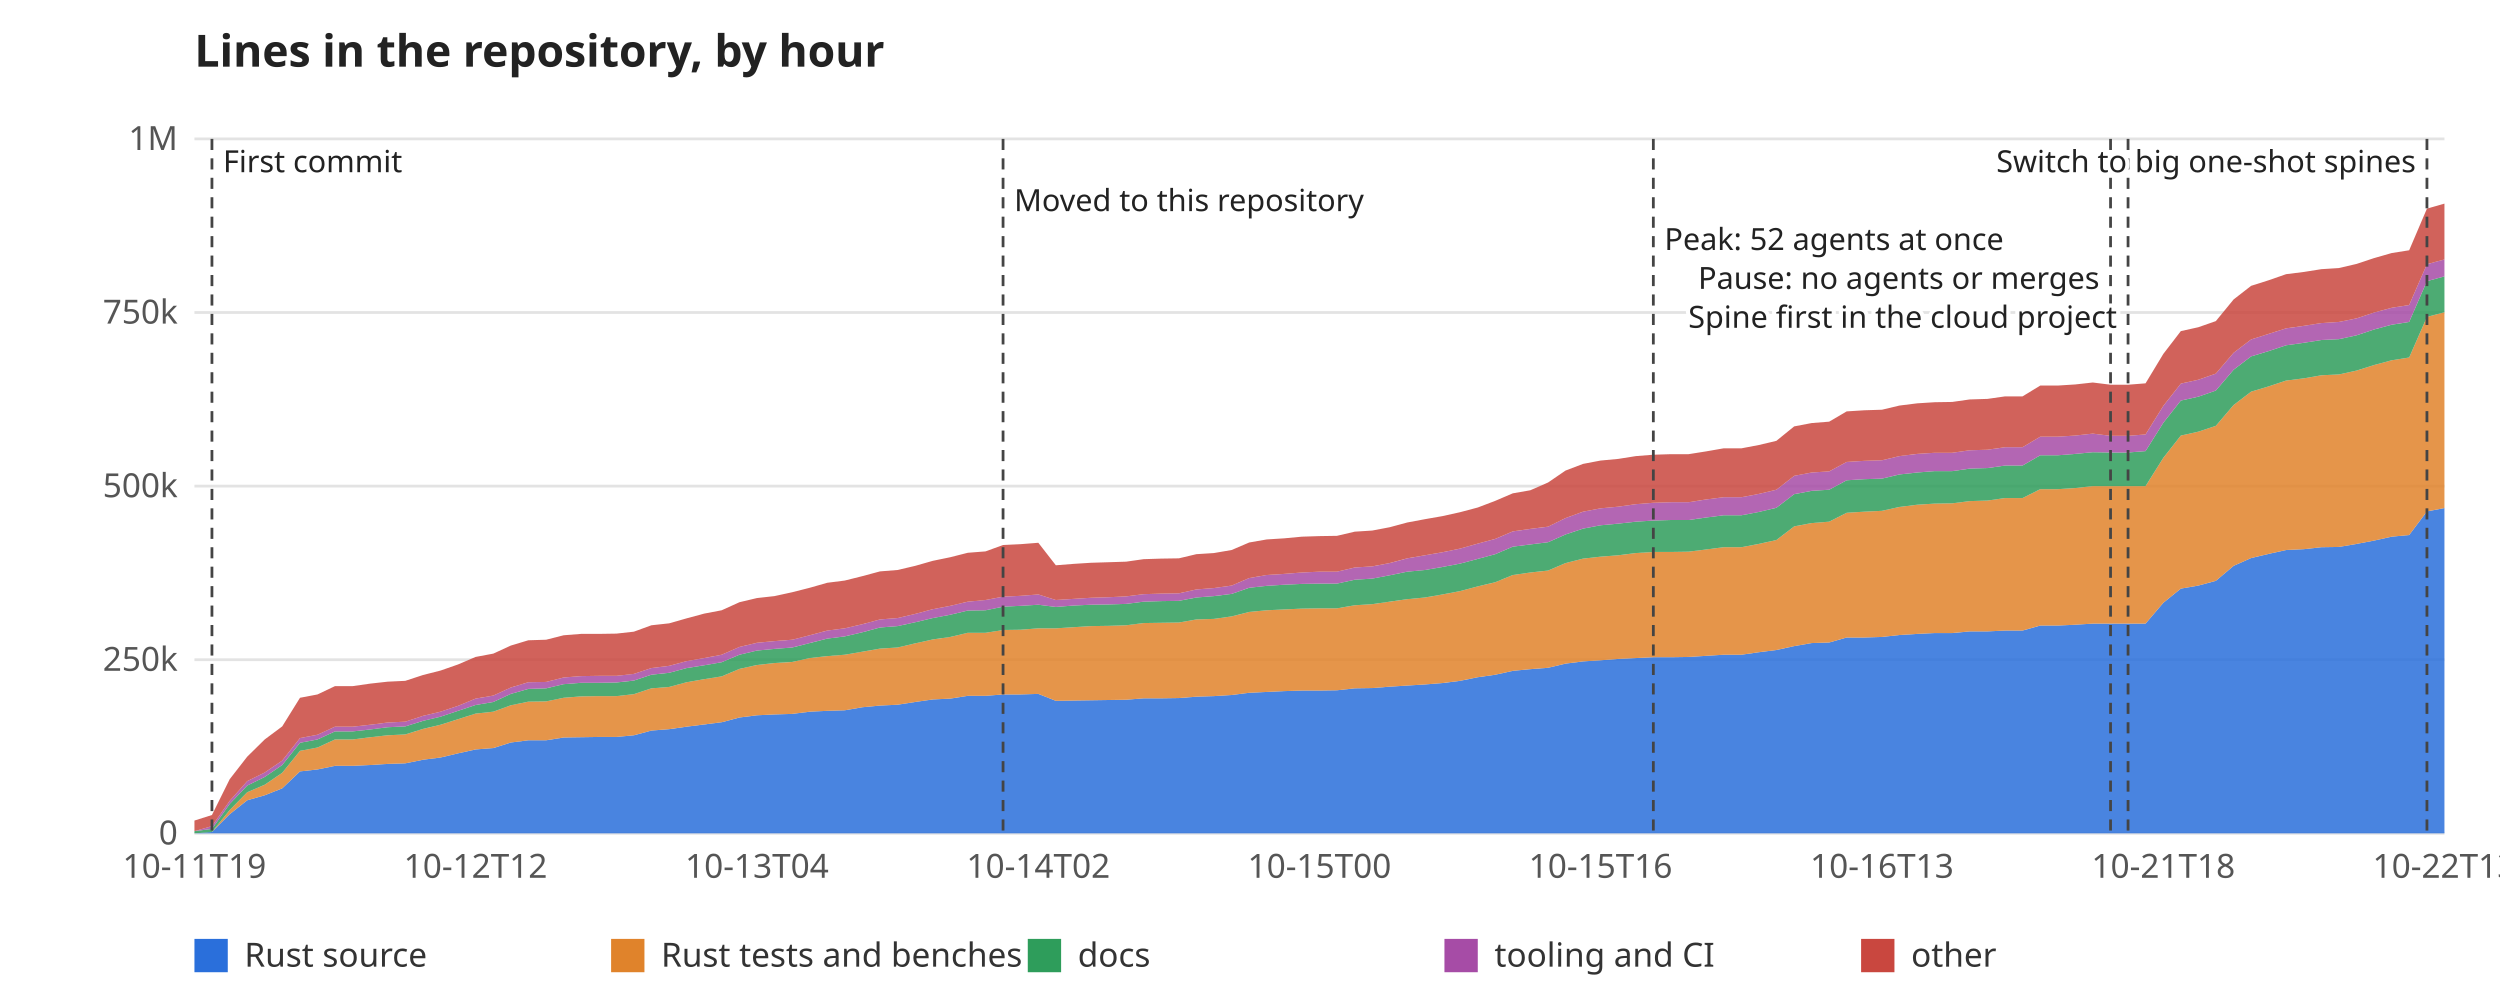
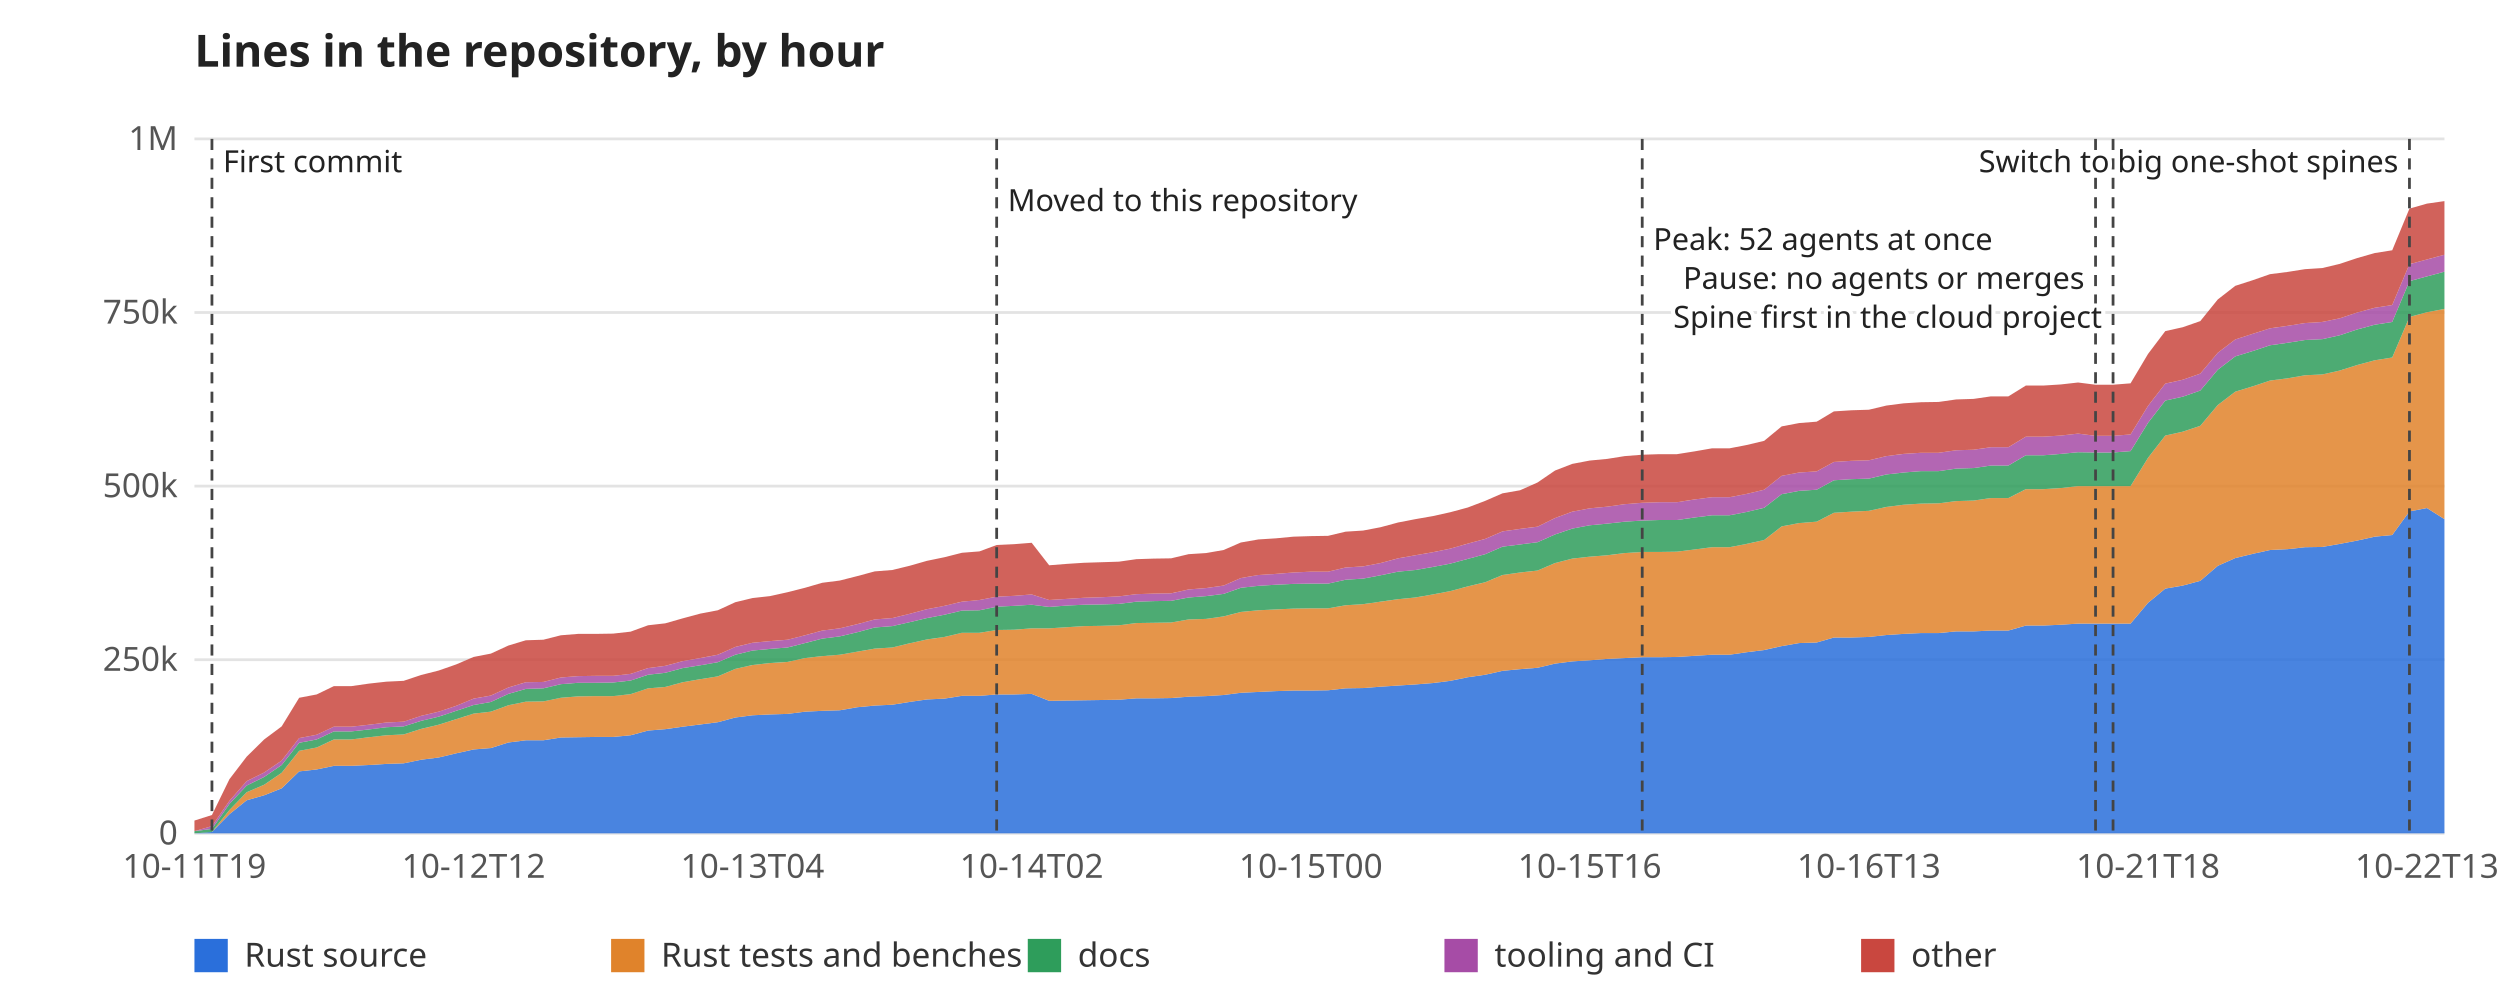
<svg xmlns="http://www.w3.org/2000/svg" viewBox="0 0 900 360" width="900" height="360" font-family="sans-serif" font-size="12">
  <rect width="900" height="360" fill="#fff" />
  <text x="70" y="24" font-size="16" font-weight="bold" fill="#222">Lines in the repository, by hour</text>
  <line x1="70" x2="880" y1="300.0" y2="300.0" stroke="#e3e3e3" />
  <text x="64" y="304.0" text-anchor="end" fill="#555">0</text>
  <line x1="70" x2="880" y1="237.5" y2="237.5" stroke="#e3e3e3" />
  <text x="64" y="241.5" text-anchor="end" fill="#555">250k</text>
  <line x1="70" x2="880" y1="175.0" y2="175.0" stroke="#e3e3e3" />
  <text x="64" y="179.0" text-anchor="end" fill="#555">500k</text>
  <line x1="70" x2="880" y1="112.5" y2="112.5" stroke="#e3e3e3" />
  <text x="64" y="116.5" text-anchor="end" fill="#555">750k</text>
  <line x1="70" x2="880" y1="50.0" y2="50.0" stroke="#e3e3e3" />
  <text x="64" y="54.0" text-anchor="end" fill="#555">1M</text>
  <text x="70.0" y="316" text-anchor="middle" fill="#555">10-11T19</text>
-   <text x="171.2" y="316" text-anchor="middle" fill="#555">10-12T12</text>
-   <text x="272.5" y="316" text-anchor="middle" fill="#555">10-13T04</text>
-   <text x="373.8" y="316" text-anchor="middle" fill="#555">10-14T02</text>
-   <text x="475.0" y="316" text-anchor="middle" fill="#555">10-15T00</text>
-   <text x="576.2" y="316" text-anchor="middle" fill="#555">10-15T16</text>
-   <text x="677.5" y="316" text-anchor="middle" fill="#555">10-16T13</text>
-   <text x="778.8" y="316" text-anchor="middle" fill="#555">10-21T18</text>
-   <text x="880.0" y="316" text-anchor="middle" fill="#555">10-22T13</text>
-   <polygon points="70.0,300.0 76.3,299.5 82.7,293.1 89.0,288.1 95.3,286.3 101.6,283.8 108.0,277.7 114.3,277.0 120.6,275.7 127.0,275.7 133.3,275.4 139.6,275.0 145.9,274.8 152.3,273.5 158.6,272.7 164.9,271.2 171.2,269.8 177.6,269.3 183.9,267.3 190.2,266.5 196.6,266.5 202.9,265.5 209.2,265.4 215.5,265.3 221.9,265.3 228.2,264.7 234.5,263.0 240.9,262.5 247.2,261.6 253.5,260.8 259.8,260.0 266.2,258.3 272.5,257.5 278.8,257.2 285.2,257.0 291.5,256.2 297.8,255.9 304.1,255.7 310.5,254.6 316.8,254.0 323.1,253.7 329.5,252.7 335.8,251.8 342.1,251.5 348.4,250.5 354.8,250.5 361.1,250.0 367.4,250.0 373.8,249.8 380.1,252.3 386.4,252.2 392.7,252.1 399.1,252.0 405.4,251.9 411.7,251.4 418.0,251.4 424.4,251.3 430.7,250.8 437.0,250.6 443.4,250.2 449.7,249.4 456.0,249.1 462.3,248.8 468.7,248.6 475.0,248.6 481.3,248.5 487.7,247.8 494.0,247.7 500.3,247.2 506.6,246.8 513.0,246.4 519.3,245.9 525.6,245.1 532.0,243.8 538.3,242.9 544.6,241.5 550.9,240.9 557.3,240.4 563.6,238.9 569.9,238.1 576.2,237.7 582.6,237.2 588.9,236.9 595.2,236.6 601.6,236.6 607.9,236.5 614.2,236.1 620.5,235.7 626.9,235.7 633.2,234.8 639.5,234.0 645.9,232.6 652.2,231.5 658.5,231.3 664.8,229.5 671.2,229.5 677.5,229.3 683.8,228.6 690.2,228.2 696.5,227.9 702.8,227.9 709.1,227.3 715.5,227.3 721.8,227.0 728.1,227.0 734.5,225.2 740.8,225.2 747.1,224.9 753.4,224.5 759.8,224.5 766.1,224.5 772.4,224.5 778.8,217.0 785.1,211.9 791.4,210.8 797.7,209.1 804.1,203.7 810.4,200.9 816.7,199.4 823.0,198.0 829.4,197.7 835.7,197.0 842.0,196.9 848.4,195.8 854.7,194.6 861.0,193.2 867.3,192.6 873.7,184.1 880.0,182.9 880.0,300.0 873.7,300.0 867.3,300.0 861.0,300.0 854.7,300.0 848.4,300.0 842.0,300.0 835.7,300.0 829.4,300.0 823.0,300.0 816.7,300.0 810.4,300.0 804.1,300.0 797.7,300.0 791.4,300.0 785.1,300.0 778.8,300.0 772.4,300.0 766.1,300.0 759.8,300.0 753.4,300.0 747.1,300.0 740.8,300.0 734.5,300.0 728.1,300.0 721.8,300.0 715.5,300.0 709.1,300.0 702.8,300.0 696.5,300.0 690.2,300.0 683.8,300.0 677.5,300.0 671.2,300.0 664.8,300.0 658.5,300.0 652.2,300.0 645.9,300.0 639.5,300.0 633.2,300.0 626.9,300.0 620.5,300.0 614.2,300.0 607.9,300.0 601.6,300.0 595.2,300.0 588.9,300.0 582.6,300.0 576.2,300.0 569.9,300.0 563.6,300.0 557.3,300.0 550.9,300.0 544.6,300.0 538.3,300.0 532.0,300.0 525.6,300.0 519.3,300.0 513.0,300.0 506.6,300.0 500.3,300.0 494.0,300.0 487.7,300.0 481.3,300.0 475.0,300.0 468.7,300.0 462.3,300.0 456.0,300.0 449.7,300.0 443.4,300.0 437.0,300.0 430.7,300.0 424.4,300.0 418.0,300.0 411.7,300.0 405.4,300.0 399.1,300.0 392.7,300.0 386.4,300.0 380.1,300.0 373.8,300.0 367.4,300.0 361.1,300.0 354.8,300.0 348.4,300.0 342.1,300.0 335.8,300.0 329.5,300.0 323.1,300.0 316.8,300.0 310.5,300.0 304.1,300.0 297.8,300.0 291.5,300.0 285.2,300.0 278.8,300.0 272.5,300.0 266.2,300.0 259.8,300.0 253.5,300.0 247.2,300.0 240.9,300.0 234.5,300.0 228.2,300.0 221.9,300.0 215.5,300.0 209.2,300.0 202.9,300.0 196.6,300.0 190.2,300.0 183.9,300.0 177.6,300.0 171.2,300.0 164.9,300.0 158.6,300.0 152.3,300.0 145.9,300.0 139.6,300.0 133.3,300.0 127.0,300.0 120.6,300.0 114.3,300.0 108.0,300.0 101.6,300.0 95.3,300.0 89.0,300.0 82.7,300.0 76.3,300.0 70.0,300.0" fill="#2a6fdb" fill-opacity="0.85" />
-   <polygon points="70.0,300.0 76.3,299.5 82.7,291.6 89.0,285.2 95.3,282.5 101.6,278.2 108.0,270.3 114.3,269.1 120.6,266.2 127.0,266.2 133.3,265.4 139.6,264.7 145.9,264.4 152.3,262.4 158.6,260.9 164.9,258.9 171.2,256.9 177.6,256.2 183.9,253.9 190.2,252.6 196.6,252.5 202.9,251.2 209.2,250.7 215.5,250.6 221.9,250.6 228.2,249.9 234.5,247.8 240.9,247.3 247.2,245.6 253.5,244.5 259.8,243.5 266.2,240.8 272.5,239.4 278.8,238.7 285.2,238.3 291.5,236.9 297.8,236.2 304.1,235.7 310.5,234.6 316.8,233.5 323.1,233.1 329.5,231.6 335.8,230.2 342.1,229.3 348.4,227.8 354.8,227.8 361.1,226.8 367.4,226.7 373.8,226.2 380.1,226.2 386.4,225.8 392.7,225.4 399.1,225.3 405.4,225.1 411.7,224.3 418.0,224.2 424.4,224.1 430.7,223.0 437.0,222.8 443.4,221.9 449.7,220.3 456.0,219.7 462.3,219.4 468.7,219.1 475.0,219.0 481.3,219.0 487.7,217.9 494.0,217.5 500.3,216.6 506.6,215.7 513.0,215.1 519.3,214.0 525.6,212.8 532.0,211.1 538.3,209.6 544.6,207.0 550.9,206.1 557.3,205.4 563.6,202.7 569.9,201.1 576.2,200.4 582.6,199.9 588.9,199.1 595.2,198.7 601.6,198.7 607.9,198.6 614.2,197.8 620.5,197.0 626.9,197.0 633.2,195.8 639.5,194.4 645.9,189.5 652.2,188.3 658.5,187.8 664.8,184.6 671.2,184.2 677.5,183.9 683.8,182.5 690.2,181.7 696.5,181.3 702.8,181.2 709.1,180.4 715.5,180.2 721.8,179.3 728.1,179.3 734.5,176.1 740.8,176.1 747.1,175.7 753.4,175.0 759.8,175.0 766.1,175.0 772.4,175.0 778.8,164.8 785.1,156.8 791.4,155.4 797.7,153.3 804.1,145.8 810.4,141.0 816.7,139.1 823.0,137.0 829.4,136.2 835.7,135.1 842.0,134.8 848.4,133.4 854.7,131.4 861.0,129.7 867.3,128.7 873.7,114.1 880.0,112.4 880.0,182.9 873.7,184.1 867.3,192.6 861.0,193.2 854.7,194.6 848.4,195.8 842.0,196.9 835.7,197.0 829.4,197.7 823.0,198.0 816.7,199.4 810.4,200.9 804.1,203.7 797.7,209.1 791.4,210.8 785.1,211.9 778.8,217.0 772.4,224.5 766.1,224.5 759.8,224.5 753.4,224.5 747.1,224.9 740.8,225.2 734.5,225.2 728.1,227.0 721.8,227.0 715.5,227.3 709.1,227.3 702.8,227.9 696.5,227.9 690.2,228.2 683.8,228.6 677.5,229.3 671.2,229.5 664.8,229.5 658.5,231.3 652.2,231.5 645.9,232.6 639.5,234.0 633.2,234.8 626.9,235.7 620.5,235.7 614.2,236.1 607.9,236.5 601.6,236.6 595.2,236.6 588.9,236.9 582.6,237.2 576.2,237.7 569.9,238.1 563.6,238.9 557.3,240.4 550.9,240.9 544.6,241.5 538.3,242.9 532.0,243.8 525.6,245.1 519.3,245.9 513.0,246.4 506.6,246.8 500.3,247.2 494.0,247.7 487.7,247.8 481.3,248.5 475.0,248.6 468.7,248.6 462.3,248.8 456.0,249.1 449.7,249.4 443.4,250.2 437.0,250.6 430.7,250.8 424.4,251.3 418.0,251.4 411.7,251.4 405.4,251.9 399.1,252.0 392.7,252.1 386.4,252.2 380.1,252.3 373.8,249.8 367.4,250.0 361.1,250.0 354.8,250.5 348.4,250.5 342.1,251.5 335.8,251.8 329.5,252.7 323.1,253.7 316.8,254.0 310.5,254.6 304.1,255.7 297.8,255.9 291.5,256.2 285.2,257.0 278.8,257.2 272.5,257.5 266.2,258.3 259.8,260.0 253.5,260.8 247.2,261.6 240.9,262.5 234.5,263.0 228.2,264.7 221.9,265.3 215.5,265.3 209.2,265.4 202.9,265.5 196.6,266.5 190.2,266.5 183.9,267.3 177.6,269.3 171.2,269.8 164.9,271.2 158.6,272.7 152.3,273.5 145.9,274.8 139.6,275.0 133.3,275.4 127.0,275.7 120.6,275.7 114.3,277.0 108.0,277.7 101.6,283.8 95.3,286.3 89.0,288.1 82.7,293.1 76.3,299.5 70.0,300.0" fill="#e0832b" fill-opacity="0.85" />
-   <polygon points="70.0,299.2 76.3,298.4 82.7,289.4 89.0,282.8 95.3,279.7 101.6,275.4 108.0,267.4 114.3,266.2 120.6,263.3 127.0,263.3 133.3,262.6 139.6,261.8 145.9,261.5 152.3,259.5 158.6,258.0 164.9,255.9 171.2,253.8 177.6,252.7 183.9,249.8 190.2,248.0 196.6,247.8 202.9,246.3 209.2,245.8 215.5,245.8 221.9,245.7 228.2,245.0 234.5,242.9 240.9,242.2 247.2,240.5 253.5,239.5 259.8,238.4 266.2,235.7 272.5,234.2 278.8,233.6 285.2,233.1 291.5,231.5 297.8,229.9 304.1,229.1 310.5,227.6 316.8,225.9 323.1,225.4 329.5,224.0 335.8,222.5 342.1,221.3 348.4,219.8 354.8,219.7 361.1,218.4 367.4,218.1 373.8,217.7 380.1,218.5 386.4,218.0 392.7,217.7 399.1,217.6 405.4,217.4 411.7,216.6 418.0,216.4 424.4,216.3 430.7,215.1 437.0,214.6 443.4,213.8 449.7,211.6 456.0,210.9 462.3,210.5 468.7,210.2 475.0,210.1 481.3,210.1 487.7,208.7 494.0,208.3 500.3,207.1 506.6,205.8 513.0,205.2 519.3,204.1 525.6,202.9 532.0,201.2 538.3,199.5 544.6,196.8 550.9,196.0 557.3,195.2 563.6,192.4 569.9,190.3 576.2,189.1 582.6,188.5 588.9,187.8 595.2,187.4 601.6,187.2 607.9,187.2 614.2,186.3 620.5,185.5 626.9,185.5 633.2,184.3 639.5,182.8 645.9,177.9 652.2,176.7 658.5,176.3 664.8,172.9 671.2,172.5 677.5,172.3 683.8,170.8 690.2,170.1 696.5,169.6 702.8,169.6 709.1,168.7 715.5,168.5 721.8,167.6 728.1,167.6 734.5,163.9 740.8,163.9 747.1,163.4 753.4,162.8 759.8,162.9 766.1,162.9 772.4,162.4 778.8,152.2 785.1,144.2 791.4,142.8 797.7,140.6 804.1,133.1 810.4,128.3 816.7,126.4 823.0,124.3 829.4,123.4 835.7,122.4 842.0,122.1 848.4,120.7 854.7,118.6 861.0,116.9 867.3,115.9 873.7,101.2 880.0,99.5 880.0,112.4 873.7,114.1 867.3,128.7 861.0,129.7 854.7,131.4 848.4,133.4 842.0,134.8 835.7,135.1 829.4,136.2 823.0,137.0 816.7,139.1 810.4,141.0 804.1,145.8 797.7,153.3 791.4,155.4 785.1,156.8 778.8,164.8 772.4,175.0 766.1,175.0 759.8,175.0 753.4,175.0 747.1,175.7 740.8,176.1 734.5,176.1 728.1,179.3 721.8,179.3 715.5,180.2 709.1,180.4 702.8,181.2 696.5,181.3 690.2,181.7 683.8,182.5 677.5,183.9 671.2,184.2 664.8,184.6 658.5,187.8 652.2,188.3 645.9,189.5 639.5,194.4 633.2,195.8 626.9,197.0 620.5,197.0 614.2,197.8 607.9,198.6 601.6,198.7 595.2,198.7 588.9,199.1 582.6,199.9 576.2,200.4 569.9,201.1 563.6,202.7 557.3,205.4 550.9,206.1 544.6,207.0 538.3,209.6 532.0,211.1 525.6,212.8 519.3,214.0 513.0,215.1 506.6,215.7 500.3,216.6 494.0,217.5 487.7,217.9 481.3,219.0 475.0,219.0 468.7,219.1 462.3,219.4 456.0,219.7 449.7,220.3 443.4,221.9 437.0,222.8 430.7,223.0 424.4,224.1 418.0,224.2 411.7,224.3 405.4,225.1 399.1,225.3 392.7,225.4 386.4,225.8 380.1,226.2 373.8,226.2 367.4,226.7 361.1,226.8 354.8,227.8 348.4,227.8 342.1,229.3 335.8,230.2 329.5,231.6 323.1,233.1 316.8,233.5 310.5,234.6 304.1,235.7 297.8,236.2 291.5,236.9 285.2,238.3 278.8,238.7 272.5,239.4 266.2,240.8 259.8,243.5 253.5,244.5 247.2,245.6 240.9,247.3 234.5,247.8 228.2,249.9 221.9,250.6 215.5,250.6 209.2,250.7 202.9,251.2 196.6,252.5 190.2,252.6 183.9,253.9 177.6,256.2 171.2,256.9 164.9,258.9 158.6,260.9 152.3,262.4 145.9,264.4 139.6,264.7 133.3,265.4 127.0,266.2 120.6,266.2 114.3,269.1 108.0,270.3 101.6,278.2 95.3,282.5 89.0,285.2 82.7,291.6 76.3,299.5 70.0,300.0" fill="#2e9d5b" fill-opacity="0.85" />
-   <polygon points="70.0,299.2 76.3,297.4 82.7,288.3 89.0,281.2 95.3,278.1 101.6,273.8 108.0,265.7 114.3,264.5 120.6,261.6 127.0,261.6 133.3,260.9 139.6,260.1 145.9,259.8 152.3,257.7 158.6,256.2 164.9,254.1 171.2,251.5 177.6,250.4 183.9,247.5 190.2,245.6 196.6,245.5 202.9,243.9 209.2,243.4 215.5,243.3 221.9,243.3 228.2,242.6 234.5,240.5 240.9,239.7 247.2,238.0 253.5,236.9 259.8,235.7 266.2,232.9 272.5,231.4 278.8,230.8 285.2,230.3 291.5,228.7 297.8,227.0 304.1,226.2 310.5,224.7 316.8,223.0 323.1,222.5 329.5,221.0 335.8,219.3 342.1,218.1 348.4,216.6 354.8,216.0 361.1,214.8 367.4,214.5 373.8,214.0 380.1,216.0 386.4,215.6 392.7,215.2 399.1,215.0 405.4,214.7 411.7,213.9 418.0,213.7 424.4,213.6 430.7,212.2 437.0,211.7 443.4,210.8 449.7,208.1 456.0,207.0 462.3,206.6 468.7,206.1 475.0,205.8 481.3,205.8 487.7,204.3 494.0,203.9 500.3,202.7 506.6,201.0 513.0,199.9 519.3,198.8 525.6,197.5 532.0,195.7 538.3,194.0 544.6,191.3 550.9,190.4 557.3,189.6 563.6,186.5 569.9,184.2 576.2,183.0 582.6,182.4 588.9,181.5 595.2,181.0 601.6,180.8 607.9,180.8 614.2,179.8 620.5,179.0 626.9,179.0 633.2,177.8 639.5,176.3 645.9,171.3 652.2,170.1 658.5,169.7 664.8,166.3 671.2,165.9 677.5,165.7 683.8,164.2 690.2,163.4 696.5,163.0 702.8,163.0 709.1,162.1 715.5,161.9 721.8,161.0 728.1,161.0 734.5,157.2 740.8,157.2 747.1,156.8 753.4,156.1 759.8,156.9 766.1,156.9 772.4,156.4 778.8,146.1 785.1,138.1 791.4,136.7 797.7,134.5 804.1,127.0 810.4,122.2 816.7,120.2 823.0,118.2 829.4,117.3 835.7,116.3 842.0,115.9 848.4,114.6 854.7,112.5 861.0,110.8 867.3,109.8 873.7,95.1 880.0,93.4 880.0,99.5 873.7,101.2 867.3,115.9 861.0,116.9 854.7,118.6 848.4,120.7 842.0,122.1 835.7,122.4 829.4,123.4 823.0,124.3 816.7,126.4 810.4,128.3 804.1,133.1 797.7,140.6 791.4,142.8 785.1,144.2 778.8,152.2 772.4,162.4 766.1,162.9 759.8,162.9 753.4,162.8 747.1,163.4 740.8,163.9 734.5,163.9 728.1,167.6 721.8,167.6 715.5,168.5 709.1,168.7 702.8,169.6 696.5,169.6 690.2,170.1 683.8,170.8 677.5,172.3 671.2,172.5 664.8,172.9 658.5,176.3 652.2,176.7 645.9,177.9 639.5,182.8 633.2,184.3 626.9,185.5 620.5,185.5 614.2,186.3 607.9,187.2 601.6,187.2 595.2,187.4 588.9,187.8 582.6,188.5 576.2,189.1 569.9,190.3 563.6,192.4 557.3,195.2 550.9,196.0 544.6,196.8 538.3,199.5 532.0,201.2 525.6,202.9 519.3,204.1 513.0,205.2 506.6,205.8 500.3,207.1 494.0,208.3 487.7,208.7 481.3,210.1 475.0,210.1 468.7,210.2 462.3,210.5 456.0,210.9 449.7,211.6 443.4,213.8 437.0,214.6 430.7,215.1 424.4,216.3 418.0,216.4 411.7,216.6 405.4,217.4 399.1,217.6 392.7,217.7 386.4,218.0 380.1,218.5 373.8,217.7 367.4,218.1 361.1,218.4 354.8,219.7 348.4,219.8 342.1,221.3 335.8,222.5 329.5,224.0 323.1,225.4 316.8,225.9 310.5,227.6 304.1,229.1 297.8,229.9 291.5,231.5 285.2,233.1 278.8,233.6 272.5,234.2 266.2,235.7 259.8,238.4 253.5,239.5 247.2,240.5 240.9,242.2 234.5,242.9 228.2,245.0 221.9,245.7 215.5,245.8 209.2,245.8 202.9,246.3 196.6,247.8 190.2,248.0 183.9,249.8 177.6,252.7 171.2,253.8 164.9,255.9 158.6,258.0 152.3,259.5 145.9,261.5 139.6,261.8 133.3,262.6 127.0,263.3 120.6,263.3 114.3,266.2 108.0,267.4 101.6,275.4 95.3,279.7 89.0,282.8 82.7,289.4 76.3,298.4 70.0,299.2" fill="#a64ca6" fill-opacity="0.85" />
-   <polygon points="70.0,295.4 76.3,293.4 82.7,280.5 89.0,272.4 95.3,266.2 101.6,261.5 108.0,251.2 114.3,250.0 120.6,247.0 127.0,247.0 133.3,246.1 139.6,245.4 145.9,245.1 152.3,243.0 158.6,241.4 164.9,239.2 171.2,236.5 177.6,235.3 183.9,232.4 190.2,230.5 196.6,230.3 202.9,228.7 209.2,228.2 215.5,228.2 221.9,228.1 228.2,227.4 234.5,225.1 240.9,224.4 247.2,222.6 253.5,220.9 259.8,219.7 266.2,216.8 272.5,215.3 278.8,214.6 285.2,213.2 291.5,211.6 297.8,209.8 304.1,209.0 310.5,207.4 316.8,205.7 323.1,205.2 329.5,203.7 335.8,201.9 342.1,200.6 348.4,199.0 354.8,198.5 361.1,196.2 367.4,195.9 373.8,195.4 380.1,203.5 386.4,203.0 392.7,202.6 399.1,202.4 405.4,202.2 411.7,201.3 418.0,201.1 424.4,201.0 430.7,199.5 437.0,199.1 443.4,198.0 449.7,195.3 456.0,194.2 462.3,193.8 468.7,193.2 475.0,193.0 481.3,192.9 487.7,191.4 494.0,191.0 500.3,189.8 506.6,188.1 513.0,186.9 519.3,185.8 525.6,184.4 532.0,182.7 538.3,180.3 544.6,177.6 550.9,176.5 557.3,173.7 563.6,169.4 569.9,167.0 576.2,165.8 582.6,165.2 588.9,164.2 595.2,163.7 601.6,163.5 607.9,163.5 614.2,162.5 620.5,161.4 626.9,161.4 633.2,160.2 639.5,158.7 645.9,153.5 652.2,152.3 658.5,151.8 664.8,148.1 671.2,147.7 677.5,147.5 683.8,146.0 690.2,145.2 696.5,144.8 702.8,144.7 709.1,143.8 715.5,143.6 721.8,142.7 728.1,142.7 734.5,138.8 740.8,138.8 747.1,138.4 753.4,137.7 759.8,138.5 766.1,138.5 772.4,138.0 778.8,127.4 785.1,119.2 791.4,117.8 797.7,115.6 804.1,107.8 810.4,102.9 816.7,100.9 823.0,98.7 829.4,97.9 835.7,96.9 842.0,96.5 848.4,95.0 854.7,92.9 861.0,91.1 867.3,90.1 873.7,75.1 880.0,73.3 880.0,93.4 873.7,95.1 867.3,109.8 861.0,110.8 854.7,112.5 848.4,114.6 842.0,115.9 835.7,116.3 829.4,117.3 823.0,118.2 816.7,120.2 810.4,122.2 804.1,127.0 797.7,134.5 791.4,136.7 785.1,138.1 778.8,146.1 772.4,156.4 766.1,156.9 759.8,156.9 753.4,156.1 747.1,156.8 740.8,157.2 734.5,157.2 728.1,161.0 721.8,161.0 715.5,161.9 709.1,162.1 702.8,163.0 696.5,163.0 690.2,163.4 683.8,164.2 677.5,165.7 671.2,165.9 664.8,166.3 658.5,169.7 652.2,170.1 645.9,171.3 639.5,176.3 633.2,177.8 626.9,179.0 620.5,179.0 614.2,179.8 607.9,180.8 601.6,180.8 595.2,181.0 588.9,181.5 582.6,182.4 576.2,183.0 569.9,184.2 563.6,186.5 557.3,189.6 550.9,190.4 544.6,191.3 538.3,194.0 532.0,195.7 525.6,197.5 519.3,198.8 513.0,199.9 506.6,201.0 500.3,202.7 494.0,203.9 487.7,204.3 481.3,205.8 475.0,205.8 468.7,206.1 462.3,206.6 456.0,207.0 449.7,208.1 443.4,210.8 437.0,211.7 430.7,212.2 424.4,213.6 418.0,213.7 411.7,213.9 405.4,214.7 399.1,215.0 392.7,215.2 386.4,215.6 380.1,216.0 373.8,214.0 367.4,214.5 361.1,214.8 354.8,216.0 348.4,216.6 342.1,218.1 335.8,219.3 329.5,221.0 323.1,222.5 316.8,223.0 310.5,224.7 304.1,226.2 297.8,227.0 291.5,228.7 285.2,230.3 278.8,230.8 272.5,231.4 266.2,232.9 259.8,235.7 253.5,236.9 247.2,238.0 240.9,239.7 234.5,240.5 228.2,242.6 221.9,243.3 215.5,243.3 209.2,243.4 202.9,243.9 196.6,245.5 190.2,245.6 183.9,247.5 177.6,250.4 171.2,251.5 164.9,254.1 158.6,256.2 152.3,257.7 145.9,259.8 139.6,260.1 133.3,260.9 127.0,261.6 120.6,261.6 114.3,264.5 108.0,265.7 101.6,273.8 95.3,278.1 89.0,281.2 82.7,288.3 76.3,297.4 70.0,299.2" fill="#c9473f" fill-opacity="0.85" />
+   <text x="170.5" y="316" text-anchor="middle" fill="#555">10-12T12</text>
+   <text x="270.9" y="316" text-anchor="middle" fill="#555">10-13T04</text>
+   <text x="371.4" y="316" text-anchor="middle" fill="#555">10-14T02</text>
+   <text x="471.9" y="316" text-anchor="middle" fill="#555">10-15T00</text>
+   <text x="572.3" y="316" text-anchor="middle" fill="#555">10-15T16</text>
+   <text x="672.8" y="316" text-anchor="middle" fill="#555">10-16T13</text>
+   <text x="773.3" y="316" text-anchor="middle" fill="#555">10-21T18</text>
+   <text x="873.7" y="316" text-anchor="middle" fill="#555">10-22T13</text>
+   <polygon points="70.0,300.0 76.3,299.5 82.6,293.1 88.8,288.1 95.1,286.3 101.4,283.8 107.7,277.7 114.0,277.0 120.2,275.7 126.5,275.7 132.8,275.4 139.1,275.0 145.3,274.8 151.6,273.5 157.9,272.7 164.2,271.2 170.5,269.8 176.7,269.3 183.0,267.3 189.3,266.5 195.6,266.5 201.9,265.5 208.1,265.4 214.4,265.3 220.7,265.3 227.0,264.7 233.3,263.0 239.5,262.5 245.8,261.6 252.1,260.8 258.4,260.0 264.7,258.3 270.9,257.5 277.2,257.2 283.5,257.0 289.8,256.2 296.0,255.9 302.3,255.7 308.6,254.6 314.9,254.0 321.2,253.7 327.4,252.7 333.7,251.8 340.0,251.5 346.3,250.5 352.6,250.5 358.8,250.0 365.1,250.0 371.4,249.8 377.7,252.3 384.0,252.2 390.2,252.1 396.5,252.0 402.8,251.9 409.1,251.4 415.3,251.4 421.6,251.3 427.9,250.8 434.2,250.6 440.5,250.2 446.7,249.4 453.0,249.1 459.3,248.8 465.6,248.6 471.9,248.6 478.1,248.5 484.4,247.8 490.7,247.7 497.0,247.2 503.3,246.8 509.5,246.4 515.8,245.9 522.1,245.1 528.4,243.8 534.7,242.9 540.9,241.5 547.2,240.9 553.5,240.4 559.8,238.9 566.0,238.1 572.3,237.7 578.6,237.2 584.9,236.9 591.2,236.6 597.4,236.6 603.7,236.5 610.0,236.1 616.3,235.7 622.6,235.7 628.8,234.8 635.1,234.0 641.4,232.6 647.7,231.5 654.0,231.3 660.2,229.5 666.5,229.5 672.8,229.3 679.1,228.6 685.3,228.2 691.6,227.9 697.9,227.9 704.2,227.3 710.5,227.3 716.7,227.0 723.0,227.0 729.3,225.2 735.6,225.2 741.9,224.9 748.1,224.5 754.4,224.5 760.7,224.5 767.0,224.5 773.3,217.0 779.5,211.9 785.8,210.8 792.1,209.1 798.4,203.7 804.7,200.9 810.9,199.4 817.2,198.0 823.5,197.7 829.8,197.0 836.0,196.9 842.3,195.8 848.6,194.6 854.9,193.2 861.2,192.6 867.4,184.1 873.7,182.9 880.0,186.9 880.0,300.0 873.7,300.0 867.4,300.0 861.2,300.0 854.9,300.0 848.6,300.0 842.3,300.0 836.0,300.0 829.8,300.0 823.5,300.0 817.2,300.0 810.9,300.0 804.7,300.0 798.4,300.0 792.1,300.0 785.8,300.0 779.5,300.0 773.3,300.0 767.0,300.0 760.7,300.0 754.4,300.0 748.1,300.0 741.9,300.0 735.6,300.0 729.3,300.0 723.0,300.0 716.7,300.0 710.5,300.0 704.2,300.0 697.9,300.0 691.6,300.0 685.3,300.0 679.1,300.0 672.8,300.0 666.5,300.0 660.2,300.0 654.0,300.0 647.7,300.0 641.4,300.0 635.1,300.0 628.8,300.0 622.6,300.0 616.3,300.0 610.0,300.0 603.7,300.0 597.4,300.0 591.2,300.0 584.9,300.0 578.6,300.0 572.3,300.0 566.0,300.0 559.8,300.0 553.5,300.0 547.2,300.0 540.9,300.0 534.7,300.0 528.4,300.0 522.1,300.0 515.8,300.0 509.5,300.0 503.3,300.0 497.0,300.0 490.7,300.0 484.4,300.0 478.1,300.0 471.9,300.0 465.6,300.0 459.3,300.0 453.0,300.0 446.7,300.0 440.5,300.0 434.2,300.0 427.9,300.0 421.6,300.0 415.3,300.0 409.1,300.0 402.8,300.0 396.5,300.0 390.2,300.0 384.0,300.0 377.7,300.0 371.4,300.0 365.1,300.0 358.8,300.0 352.6,300.0 346.3,300.0 340.0,300.0 333.7,300.0 327.4,300.0 321.2,300.0 314.9,300.0 308.6,300.0 302.3,300.0 296.0,300.0 289.8,300.0 283.5,300.0 277.2,300.0 270.9,300.0 264.7,300.0 258.4,300.0 252.1,300.0 245.8,300.0 239.5,300.0 233.3,300.0 227.0,300.0 220.7,300.0 214.4,300.0 208.1,300.0 201.9,300.0 195.6,300.0 189.3,300.0 183.0,300.0 176.7,300.0 170.5,300.0 164.2,300.0 157.9,300.0 151.6,300.0 145.3,300.0 139.1,300.0 132.8,300.0 126.5,300.0 120.2,300.0 114.0,300.0 107.7,300.0 101.4,300.0 95.1,300.0 88.8,300.0 82.6,300.0 76.3,300.0 70.0,300.0" fill="#2a6fdb" fill-opacity="0.85" />
+   <polygon points="70.0,300.0 76.3,299.5 82.6,291.6 88.8,285.2 95.1,282.5 101.4,278.2 107.7,270.3 114.0,269.1 120.2,266.2 126.5,266.2 132.8,265.4 139.1,264.7 145.3,264.4 151.6,262.4 157.9,260.9 164.2,258.9 170.5,256.9 176.7,256.2 183.0,253.9 189.3,252.6 195.6,252.5 201.9,251.2 208.1,250.7 214.4,250.6 220.7,250.6 227.0,249.9 233.3,247.8 239.5,247.3 245.8,245.6 252.1,244.5 258.4,243.5 264.7,240.8 270.9,239.4 277.2,238.7 283.5,238.3 289.8,236.9 296.0,236.2 302.3,235.7 308.6,234.6 314.9,233.5 321.2,233.1 327.4,231.6 333.7,230.2 340.0,229.3 346.3,227.8 352.6,227.8 358.8,226.8 365.1,226.7 371.4,226.2 377.7,226.2 384.0,225.8 390.2,225.4 396.5,225.3 402.8,225.1 409.1,224.3 415.3,224.2 421.6,224.1 427.9,223.0 434.2,222.8 440.5,221.9 446.7,220.3 453.0,219.7 459.3,219.4 465.6,219.1 471.9,219.0 478.1,219.0 484.4,217.9 490.7,217.5 497.0,216.6 503.3,215.7 509.5,215.1 515.8,214.0 522.1,212.8 528.4,211.1 534.7,209.6 540.9,207.0 547.2,206.1 553.5,205.4 559.8,202.7 566.0,201.1 572.3,200.4 578.6,199.9 584.9,199.1 591.2,198.7 597.4,198.7 603.7,198.6 610.0,197.8 616.3,197.0 622.6,197.0 628.8,195.8 635.1,194.4 641.4,189.5 647.7,188.3 654.0,187.8 660.2,184.6 666.5,184.2 672.8,183.9 679.1,182.5 685.3,181.7 691.6,181.3 697.9,181.2 704.2,180.4 710.5,180.2 716.7,179.3 723.0,179.3 729.3,176.1 735.6,176.1 741.9,175.7 748.1,175.0 754.4,175.0 760.7,175.0 767.0,175.0 773.3,164.8 779.5,156.8 785.8,155.4 792.1,153.3 798.4,145.8 804.7,141.0 810.9,139.1 817.2,137.0 823.5,136.2 829.8,135.1 836.0,134.8 842.3,133.4 848.6,131.4 854.9,129.7 861.2,128.7 867.4,114.1 873.7,112.4 880.0,111.2 880.0,186.9 873.7,182.9 867.4,184.1 861.2,192.6 854.9,193.2 848.6,194.6 842.3,195.8 836.0,196.9 829.8,197.0 823.5,197.7 817.2,198.0 810.9,199.4 804.7,200.9 798.4,203.7 792.1,209.1 785.8,210.8 779.5,211.9 773.3,217.0 767.0,224.5 760.7,224.5 754.4,224.5 748.1,224.5 741.9,224.9 735.6,225.2 729.3,225.2 723.0,227.0 716.7,227.0 710.5,227.3 704.2,227.3 697.9,227.9 691.6,227.9 685.3,228.2 679.1,228.6 672.8,229.3 666.5,229.5 660.2,229.5 654.0,231.3 647.7,231.5 641.4,232.6 635.1,234.0 628.8,234.8 622.6,235.7 616.3,235.7 610.0,236.1 603.7,236.5 597.4,236.6 591.2,236.6 584.9,236.9 578.6,237.2 572.3,237.7 566.0,238.1 559.8,238.9 553.5,240.4 547.2,240.9 540.9,241.5 534.7,242.9 528.4,243.8 522.1,245.1 515.8,245.9 509.5,246.4 503.3,246.8 497.0,247.2 490.7,247.7 484.4,247.8 478.1,248.5 471.9,248.6 465.6,248.6 459.3,248.8 453.0,249.1 446.7,249.4 440.5,250.2 434.2,250.6 427.9,250.8 421.6,251.3 415.3,251.4 409.1,251.4 402.8,251.9 396.5,252.0 390.2,252.1 384.0,252.2 377.7,252.3 371.4,249.8 365.1,250.0 358.8,250.0 352.6,250.5 346.3,250.5 340.0,251.5 333.7,251.8 327.4,252.7 321.2,253.7 314.9,254.0 308.6,254.6 302.3,255.7 296.0,255.9 289.8,256.2 283.5,257.0 277.2,257.2 270.9,257.5 264.7,258.3 258.4,260.0 252.1,260.8 245.8,261.6 239.5,262.5 233.3,263.0 227.0,264.7 220.7,265.3 214.4,265.3 208.1,265.4 201.9,265.5 195.6,266.5 189.3,266.5 183.0,267.3 176.7,269.3 170.5,269.8 164.2,271.2 157.9,272.7 151.6,273.5 145.3,274.8 139.1,275.0 132.8,275.4 126.5,275.7 120.2,275.7 114.0,277.0 107.7,277.7 101.4,283.8 95.1,286.3 88.8,288.1 82.6,293.1 76.3,299.5 70.0,300.0" fill="#e0832b" fill-opacity="0.85" />
+   <polygon points="70.0,299.2 76.3,298.4 82.6,289.4 88.8,282.8 95.1,279.7 101.4,275.4 107.7,267.4 114.0,266.2 120.2,263.3 126.5,263.3 132.8,262.6 139.1,261.8 145.3,261.5 151.6,259.5 157.9,258.0 164.2,255.9 170.5,253.8 176.7,252.7 183.0,249.8 189.3,248.0 195.6,247.8 201.9,246.3 208.1,245.8 214.4,245.8 220.7,245.7 227.0,245.0 233.3,242.9 239.5,242.2 245.8,240.5 252.1,239.5 258.4,238.4 264.7,235.7 270.9,234.2 277.2,233.6 283.5,233.1 289.8,231.5 296.0,229.9 302.3,229.1 308.6,227.6 314.9,225.9 321.2,225.4 327.4,224.0 333.7,222.5 340.0,221.3 346.3,219.8 352.6,219.7 358.8,218.4 365.1,218.1 371.4,217.7 377.7,218.5 384.0,218.0 390.2,217.7 396.5,217.6 402.8,217.4 409.1,216.6 415.3,216.4 421.6,216.3 427.9,215.1 434.2,214.6 440.5,213.8 446.7,211.6 453.0,210.9 459.3,210.5 465.6,210.2 471.9,210.1 478.1,210.1 484.4,208.7 490.7,208.3 497.0,207.1 503.3,205.8 509.5,205.2 515.8,204.1 522.1,202.9 528.4,201.2 534.7,199.5 540.9,196.8 547.2,196.0 553.5,195.2 559.8,192.4 566.0,190.3 572.3,189.1 578.6,188.5 584.9,187.8 591.2,187.4 597.4,187.2 603.7,187.2 610.0,186.3 616.3,185.5 622.6,185.5 628.8,184.3 635.1,182.8 641.4,177.9 647.7,176.7 654.0,176.3 660.2,172.9 666.5,172.5 672.8,172.3 679.1,170.8 685.3,170.1 691.6,169.6 697.9,169.6 704.2,168.7 710.5,168.5 716.7,167.6 723.0,167.6 729.3,163.9 735.6,163.9 741.9,163.4 748.1,162.8 754.4,162.9 760.7,162.9 767.0,162.4 773.3,152.2 779.5,144.2 785.8,142.8 792.1,140.6 798.4,133.1 804.7,128.3 810.9,126.4 817.2,124.3 823.5,123.4 829.8,122.4 836.0,122.1 842.3,120.7 848.6,118.6 854.9,116.9 861.2,115.9 867.4,101.2 873.7,99.5 880.0,97.8 880.0,111.2 873.7,112.4 867.4,114.1 861.2,128.7 854.9,129.7 848.6,131.4 842.3,133.4 836.0,134.8 829.8,135.1 823.5,136.2 817.2,137.0 810.9,139.1 804.7,141.0 798.4,145.8 792.1,153.3 785.8,155.4 779.5,156.8 773.3,164.8 767.0,175.0 760.7,175.0 754.4,175.0 748.1,175.0 741.9,175.7 735.6,176.1 729.3,176.1 723.0,179.3 716.7,179.3 710.5,180.2 704.2,180.4 697.9,181.2 691.6,181.3 685.3,181.7 679.1,182.5 672.8,183.9 666.5,184.2 660.2,184.6 654.0,187.8 647.7,188.3 641.4,189.5 635.1,194.4 628.8,195.8 622.6,197.0 616.3,197.0 610.0,197.8 603.7,198.6 597.4,198.7 591.2,198.7 584.9,199.1 578.6,199.9 572.3,200.4 566.0,201.1 559.8,202.7 553.5,205.4 547.2,206.1 540.9,207.0 534.7,209.6 528.4,211.1 522.1,212.8 515.8,214.0 509.5,215.1 503.3,215.7 497.0,216.6 490.7,217.5 484.4,217.9 478.1,219.0 471.9,219.0 465.6,219.1 459.3,219.4 453.0,219.7 446.7,220.3 440.5,221.9 434.2,222.8 427.9,223.0 421.6,224.1 415.3,224.2 409.1,224.3 402.8,225.1 396.5,225.3 390.2,225.4 384.0,225.8 377.7,226.2 371.4,226.2 365.1,226.7 358.8,226.8 352.6,227.8 346.3,227.8 340.0,229.3 333.7,230.2 327.4,231.6 321.2,233.1 314.9,233.5 308.6,234.6 302.3,235.7 296.0,236.2 289.8,236.9 283.5,238.3 277.2,238.7 270.9,239.4 264.7,240.8 258.4,243.5 252.1,244.5 245.8,245.6 239.5,247.3 233.3,247.8 227.0,249.9 220.7,250.6 214.4,250.6 208.1,250.7 201.9,251.2 195.6,252.5 189.3,252.6 183.0,253.9 176.7,256.2 170.5,256.9 164.2,258.9 157.9,260.9 151.6,262.4 145.3,264.4 139.1,264.7 132.8,265.4 126.5,266.2 120.2,266.2 114.0,269.1 107.7,270.3 101.4,278.2 95.1,282.5 88.8,285.2 82.6,291.6 76.3,299.5 70.0,300.0" fill="#2e9d5b" fill-opacity="0.85" />
+   <polygon points="70.0,299.2 76.3,297.4 82.6,288.3 88.8,281.2 95.1,278.1 101.4,273.8 107.7,265.7 114.0,264.5 120.2,261.6 126.5,261.6 132.8,260.9 139.1,260.1 145.3,259.8 151.6,257.7 157.9,256.2 164.2,254.1 170.5,251.5 176.7,250.4 183.0,247.5 189.3,245.6 195.6,245.5 201.9,243.9 208.1,243.4 214.4,243.3 220.7,243.3 227.0,242.6 233.3,240.5 239.5,239.7 245.8,238.0 252.1,236.9 258.4,235.7 264.7,232.9 270.9,231.4 277.2,230.8 283.5,230.3 289.8,228.7 296.0,227.0 302.3,226.2 308.6,224.7 314.9,223.0 321.2,222.5 327.4,221.0 333.7,219.3 340.0,218.1 346.3,216.6 352.6,216.0 358.8,214.8 365.1,214.5 371.4,214.0 377.7,216.0 384.0,215.6 390.2,215.2 396.5,215.0 402.8,214.7 409.1,213.9 415.3,213.7 421.6,213.6 427.9,212.2 434.2,211.7 440.5,210.8 446.7,208.1 453.0,207.0 459.3,206.6 465.6,206.1 471.9,205.8 478.1,205.8 484.4,204.3 490.7,203.9 497.0,202.7 503.3,201.0 509.5,199.9 515.8,198.8 522.1,197.5 528.4,195.7 534.7,194.0 540.9,191.3 547.2,190.4 553.5,189.6 559.8,186.5 566.0,184.2 572.3,183.0 578.6,182.4 584.9,181.5 591.2,181.0 597.4,180.8 603.7,180.8 610.0,179.8 616.3,179.0 622.6,179.0 628.8,177.8 635.1,176.3 641.4,171.3 647.7,170.1 654.0,169.7 660.2,166.3 666.5,165.9 672.8,165.7 679.1,164.2 685.3,163.4 691.6,163.0 697.9,163.0 704.2,162.1 710.5,161.9 716.7,161.0 723.0,161.0 729.3,157.2 735.6,157.2 741.9,156.8 748.1,156.1 754.4,156.9 760.7,156.9 767.0,156.4 773.3,146.1 779.5,138.1 785.8,136.7 792.1,134.5 798.4,127.0 804.7,122.2 810.9,120.2 817.2,118.2 823.5,117.3 829.8,116.3 836.0,115.9 842.3,114.6 848.6,112.5 854.9,110.8 861.2,109.8 867.4,95.1 873.7,93.4 880.0,91.7 880.0,97.8 873.7,99.5 867.4,101.2 861.2,115.9 854.9,116.9 848.6,118.6 842.3,120.7 836.0,122.1 829.8,122.4 823.5,123.4 817.2,124.3 810.9,126.4 804.7,128.3 798.4,133.1 792.1,140.6 785.8,142.8 779.5,144.2 773.3,152.2 767.0,162.4 760.7,162.9 754.4,162.9 748.1,162.8 741.9,163.4 735.6,163.9 729.3,163.9 723.0,167.6 716.7,167.6 710.5,168.5 704.2,168.7 697.9,169.6 691.6,169.6 685.3,170.1 679.1,170.8 672.8,172.3 666.5,172.5 660.2,172.9 654.0,176.3 647.7,176.7 641.4,177.9 635.1,182.8 628.8,184.3 622.6,185.5 616.3,185.5 610.0,186.3 603.7,187.2 597.4,187.2 591.2,187.4 584.9,187.8 578.6,188.5 572.3,189.1 566.0,190.3 559.8,192.4 553.5,195.2 547.2,196.0 540.9,196.8 534.7,199.5 528.4,201.2 522.1,202.9 515.8,204.1 509.5,205.2 503.3,205.8 497.0,207.1 490.7,208.3 484.4,208.7 478.1,210.1 471.9,210.1 465.6,210.2 459.3,210.5 453.0,210.9 446.7,211.6 440.5,213.8 434.2,214.6 427.9,215.1 421.6,216.3 415.3,216.4 409.1,216.6 402.8,217.4 396.5,217.6 390.2,217.7 384.0,218.0 377.7,218.5 371.4,217.7 365.1,218.1 358.8,218.4 352.6,219.7 346.3,219.8 340.0,221.3 333.7,222.5 327.4,224.0 321.2,225.4 314.9,225.9 308.6,227.6 302.3,229.1 296.0,229.9 289.8,231.5 283.5,233.1 277.2,233.6 270.9,234.2 264.7,235.7 258.4,238.4 252.1,239.5 245.8,240.5 239.5,242.2 233.3,242.9 227.0,245.0 220.7,245.7 214.4,245.8 208.1,245.8 201.9,246.3 195.6,247.8 189.3,248.0 183.0,249.8 176.7,252.7 170.5,253.8 164.2,255.9 157.9,258.0 151.6,259.5 145.3,261.5 139.1,261.8 132.8,262.6 126.5,263.3 120.2,263.3 114.0,266.2 107.7,267.4 101.4,275.4 95.1,279.7 88.8,282.8 82.6,289.4 76.3,298.4 70.0,299.2" fill="#a64ca6" fill-opacity="0.85" />
+   <polygon points="70.0,295.4 76.3,293.4 82.6,280.5 88.8,272.4 95.1,266.2 101.4,261.5 107.7,251.2 114.0,250.0 120.2,247.0 126.5,247.0 132.8,246.1 139.1,245.4 145.3,245.1 151.6,243.0 157.9,241.4 164.2,239.2 170.5,236.5 176.7,235.3 183.0,232.4 189.3,230.5 195.6,230.3 201.9,228.7 208.1,228.2 214.4,228.2 220.7,228.1 227.0,227.4 233.3,225.1 239.5,224.4 245.8,222.6 252.1,220.9 258.4,219.7 264.7,216.8 270.9,215.3 277.2,214.6 283.5,213.2 289.8,211.6 296.0,209.8 302.3,209.0 308.6,207.4 314.9,205.7 321.2,205.2 327.4,203.7 333.7,201.9 340.0,200.6 346.3,199.0 352.6,198.5 358.8,196.2 365.1,195.9 371.4,195.4 377.7,203.5 384.0,203.0 390.2,202.6 396.5,202.4 402.8,202.2 409.1,201.3 415.3,201.1 421.6,201.0 427.9,199.5 434.2,199.1 440.5,198.0 446.7,195.3 453.0,194.2 459.3,193.8 465.6,193.2 471.9,193.0 478.1,192.9 484.4,191.4 490.7,191.0 497.0,189.8 503.3,188.1 509.5,186.9 515.8,185.8 522.1,184.4 528.4,182.7 534.7,180.3 540.9,177.6 547.2,176.5 553.5,173.7 559.8,169.4 566.0,167.0 572.3,165.8 578.6,165.2 584.9,164.2 591.2,163.7 597.4,163.5 603.7,163.5 610.0,162.5 616.3,161.4 622.6,161.4 628.8,160.2 635.1,158.7 641.4,153.5 647.7,152.3 654.0,151.8 660.2,148.1 666.5,147.7 672.8,147.5 679.1,146.0 685.3,145.2 691.6,144.8 697.9,144.7 704.2,143.8 710.5,143.6 716.7,142.7 723.0,142.7 729.3,138.8 735.6,138.8 741.9,138.4 748.1,137.7 754.4,138.5 760.7,138.5 767.0,138.0 773.3,127.4 779.5,119.2 785.8,117.8 792.1,115.6 798.4,107.8 804.7,102.9 810.9,100.9 817.2,98.7 823.5,97.9 829.8,96.9 836.0,96.5 842.3,95.0 848.6,92.9 854.9,91.1 861.2,90.1 867.4,75.1 873.7,73.3 880.0,72.4 880.0,91.7 873.7,93.4 867.4,95.1 861.2,109.8 854.9,110.8 848.6,112.5 842.3,114.6 836.0,115.9 829.8,116.3 823.5,117.3 817.2,118.2 810.9,120.2 804.7,122.2 798.4,127.0 792.1,134.5 785.8,136.7 779.5,138.1 773.3,146.1 767.0,156.4 760.7,156.9 754.4,156.9 748.1,156.1 741.9,156.8 735.6,157.2 729.3,157.2 723.0,161.0 716.7,161.0 710.5,161.9 704.2,162.1 697.9,163.0 691.6,163.0 685.3,163.4 679.1,164.2 672.8,165.7 666.5,165.9 660.2,166.3 654.0,169.7 647.7,170.1 641.4,171.3 635.1,176.3 628.8,177.8 622.6,179.0 616.3,179.0 610.0,179.8 603.7,180.8 597.4,180.8 591.2,181.0 584.9,181.5 578.6,182.4 572.3,183.0 566.0,184.2 559.8,186.5 553.5,189.6 547.2,190.4 540.9,191.3 534.7,194.0 528.4,195.7 522.1,197.5 515.8,198.8 509.5,199.9 503.3,201.0 497.0,202.7 490.7,203.9 484.4,204.3 478.1,205.8 471.9,205.8 465.6,206.1 459.3,206.6 453.0,207.0 446.7,208.1 440.5,210.8 434.2,211.7 427.9,212.2 421.6,213.6 415.3,213.7 409.1,213.9 402.8,214.7 396.5,215.0 390.2,215.2 384.0,215.6 377.7,216.0 371.4,214.0 365.1,214.5 358.8,214.8 352.6,216.0 346.3,216.6 340.0,218.1 333.7,219.3 327.4,221.0 321.2,222.5 314.9,223.0 308.6,224.7 302.3,226.2 296.0,227.0 289.8,228.7 283.5,230.3 277.2,230.8 270.9,231.4 264.7,232.9 258.4,235.7 252.1,236.9 245.8,238.0 239.5,239.7 233.3,240.5 227.0,242.6 220.7,243.3 214.4,243.3 208.1,243.4 201.9,243.9 195.6,245.5 189.3,245.6 183.0,247.5 176.7,250.4 170.5,251.5 164.2,254.1 157.9,256.2 151.6,257.7 145.3,259.8 139.1,260.1 132.8,260.9 126.5,261.6 120.2,261.6 114.0,264.5 107.7,265.7 101.4,273.8 95.1,278.1 88.8,281.2 82.6,288.3 76.3,297.4 70.0,299.2" fill="#c9473f" fill-opacity="0.85" />
  <line x1="76.3" x2="76.3" y1="50" y2="300" stroke="#444" stroke-dasharray="4 3" />
  <text x="80.3" y="62" text-anchor="start" font-size="11" fill="#222" stroke="#fff" stroke-width="3" paint-order="stroke">First commit</text>
-   <line x1="361.1" x2="361.1" y1="50" y2="300" stroke="#444" stroke-dasharray="4 3" />
-   <text x="365.1" y="76" text-anchor="start" font-size="11" fill="#222" stroke="#fff" stroke-width="3" paint-order="stroke">Moved to this repository</text>
-   <line x1="595.2" x2="595.2" y1="50" y2="300" stroke="#444" stroke-dasharray="4 3" />
-   <text x="599.2" y="90" text-anchor="start" font-size="11" fill="#222" stroke="#fff" stroke-width="3" paint-order="stroke">Peak: 52 agents at once</text>
-   <line x1="759.8" x2="759.8" y1="50" y2="300" stroke="#444" stroke-dasharray="4 3" />
-   <text x="755.8" y="104" text-anchor="end" font-size="11" fill="#222" stroke="#fff" stroke-width="3" paint-order="stroke">Pause: no agents or merges</text>
-   <line x1="766.1" x2="766.1" y1="50" y2="300" stroke="#444" stroke-dasharray="4 3" />
-   <text x="762.1" y="118" text-anchor="end" font-size="11" fill="#222" stroke="#fff" stroke-width="3" paint-order="stroke">Spine first in the cloud project</text>
-   <line x1="873.7" x2="873.7" y1="50" y2="300" stroke="#444" stroke-dasharray="4 3" />
-   <text x="869.7" y="62" text-anchor="end" font-size="11" fill="#222" stroke="#fff" stroke-width="3" paint-order="stroke">Switch to big one-shot spines</text>
+   <line x1="358.8" x2="358.8" y1="50" y2="300" stroke="#444" stroke-dasharray="4 3" />
+   <text x="362.8" y="76" text-anchor="start" font-size="11" fill="#222" stroke="#fff" stroke-width="3" paint-order="stroke">Moved to this repository</text>
+   <line x1="591.2" x2="591.2" y1="50" y2="300" stroke="#444" stroke-dasharray="4 3" />
+   <text x="595.2" y="90" text-anchor="start" font-size="11" fill="#222" stroke="#fff" stroke-width="3" paint-order="stroke">Peak: 52 agents at once</text>
+   <line x1="754.4" x2="754.4" y1="50" y2="300" stroke="#444" stroke-dasharray="4 3" />
+   <text x="750.4" y="104" text-anchor="end" font-size="11" fill="#222" stroke="#fff" stroke-width="3" paint-order="stroke">Pause: no agents or merges</text>
+   <line x1="760.7" x2="760.7" y1="50" y2="300" stroke="#444" stroke-dasharray="4 3" />
+   <text x="756.7" y="118" text-anchor="end" font-size="11" fill="#222" stroke="#fff" stroke-width="3" paint-order="stroke">Spine first in the cloud project</text>
+   <line x1="867.4" x2="867.4" y1="50" y2="300" stroke="#444" stroke-dasharray="4 3" />
+   <text x="863.4" y="62" text-anchor="end" font-size="11" fill="#222" stroke="#fff" stroke-width="3" paint-order="stroke">Switch to big one-shot spines</text>
  <rect x="70" y="338" width="12" height="12" fill="#2a6fdb" />
  <text x="88" y="348" fill="#333">Rust source</text>
  <rect x="220" y="338" width="12" height="12" fill="#e0832b" />
  <text x="238" y="348" fill="#333">Rust tests and benches</text>
  <rect x="370" y="338" width="12" height="12" fill="#2e9d5b" />
  <text x="388" y="348" fill="#333">docs</text>
  <rect x="520" y="338" width="12" height="12" fill="#a64ca6" />
  <text x="538" y="348" fill="#333">tooling and CI</text>
  <rect x="670" y="338" width="12" height="12" fill="#c9473f" />
  <text x="688" y="348" fill="#333">other</text>
</svg>
